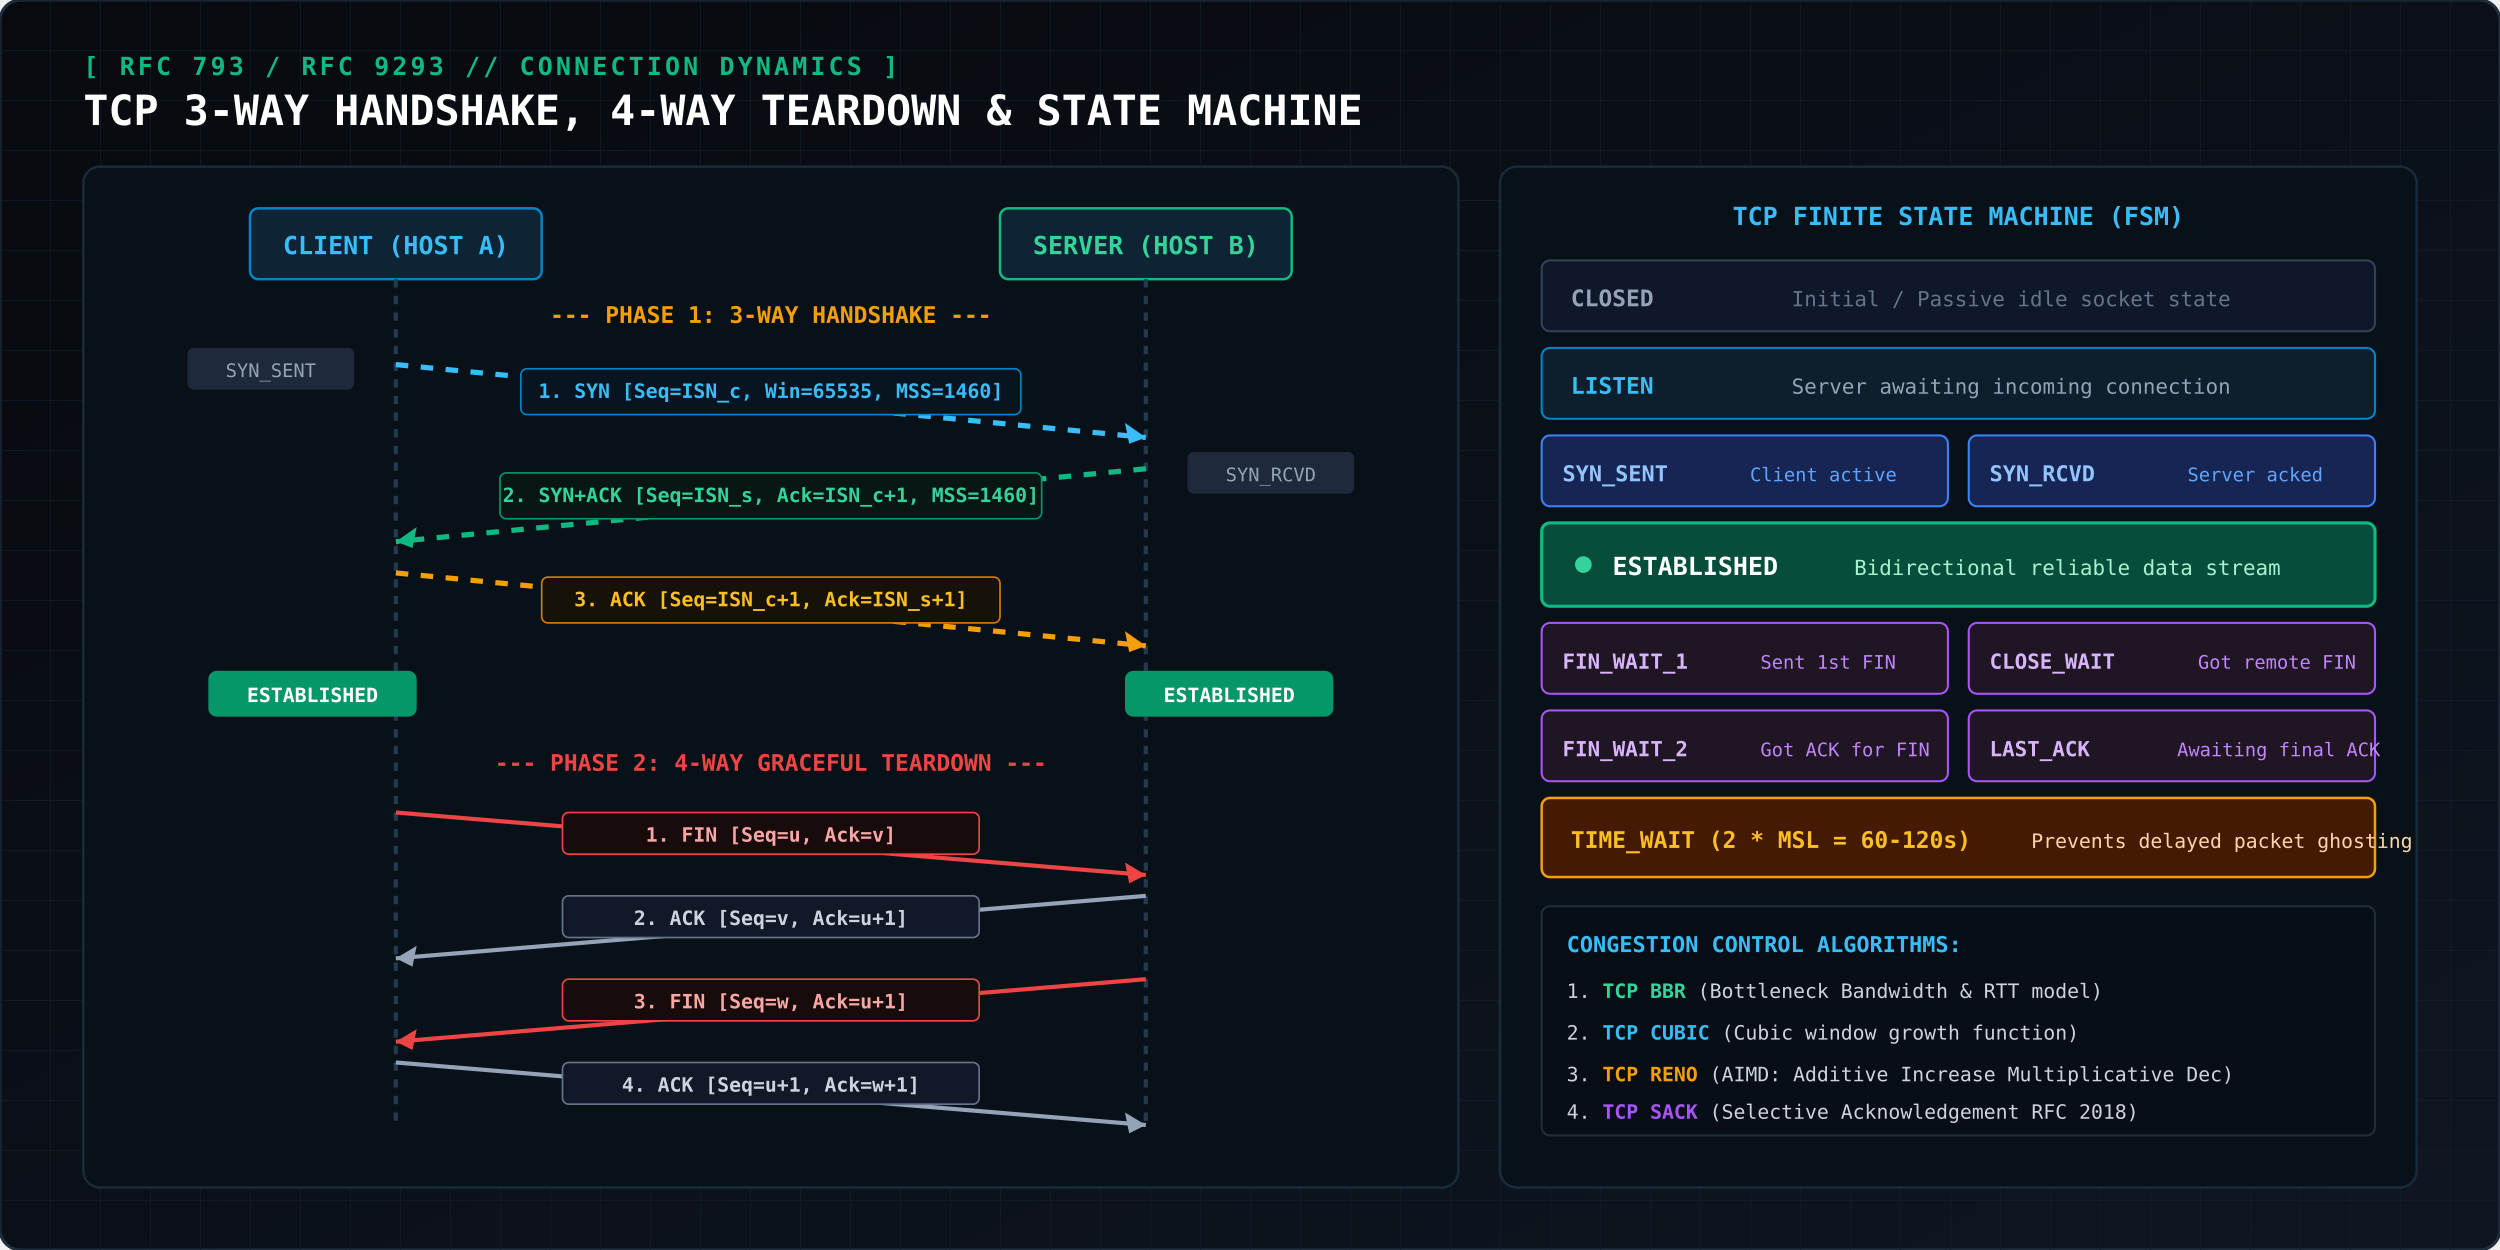
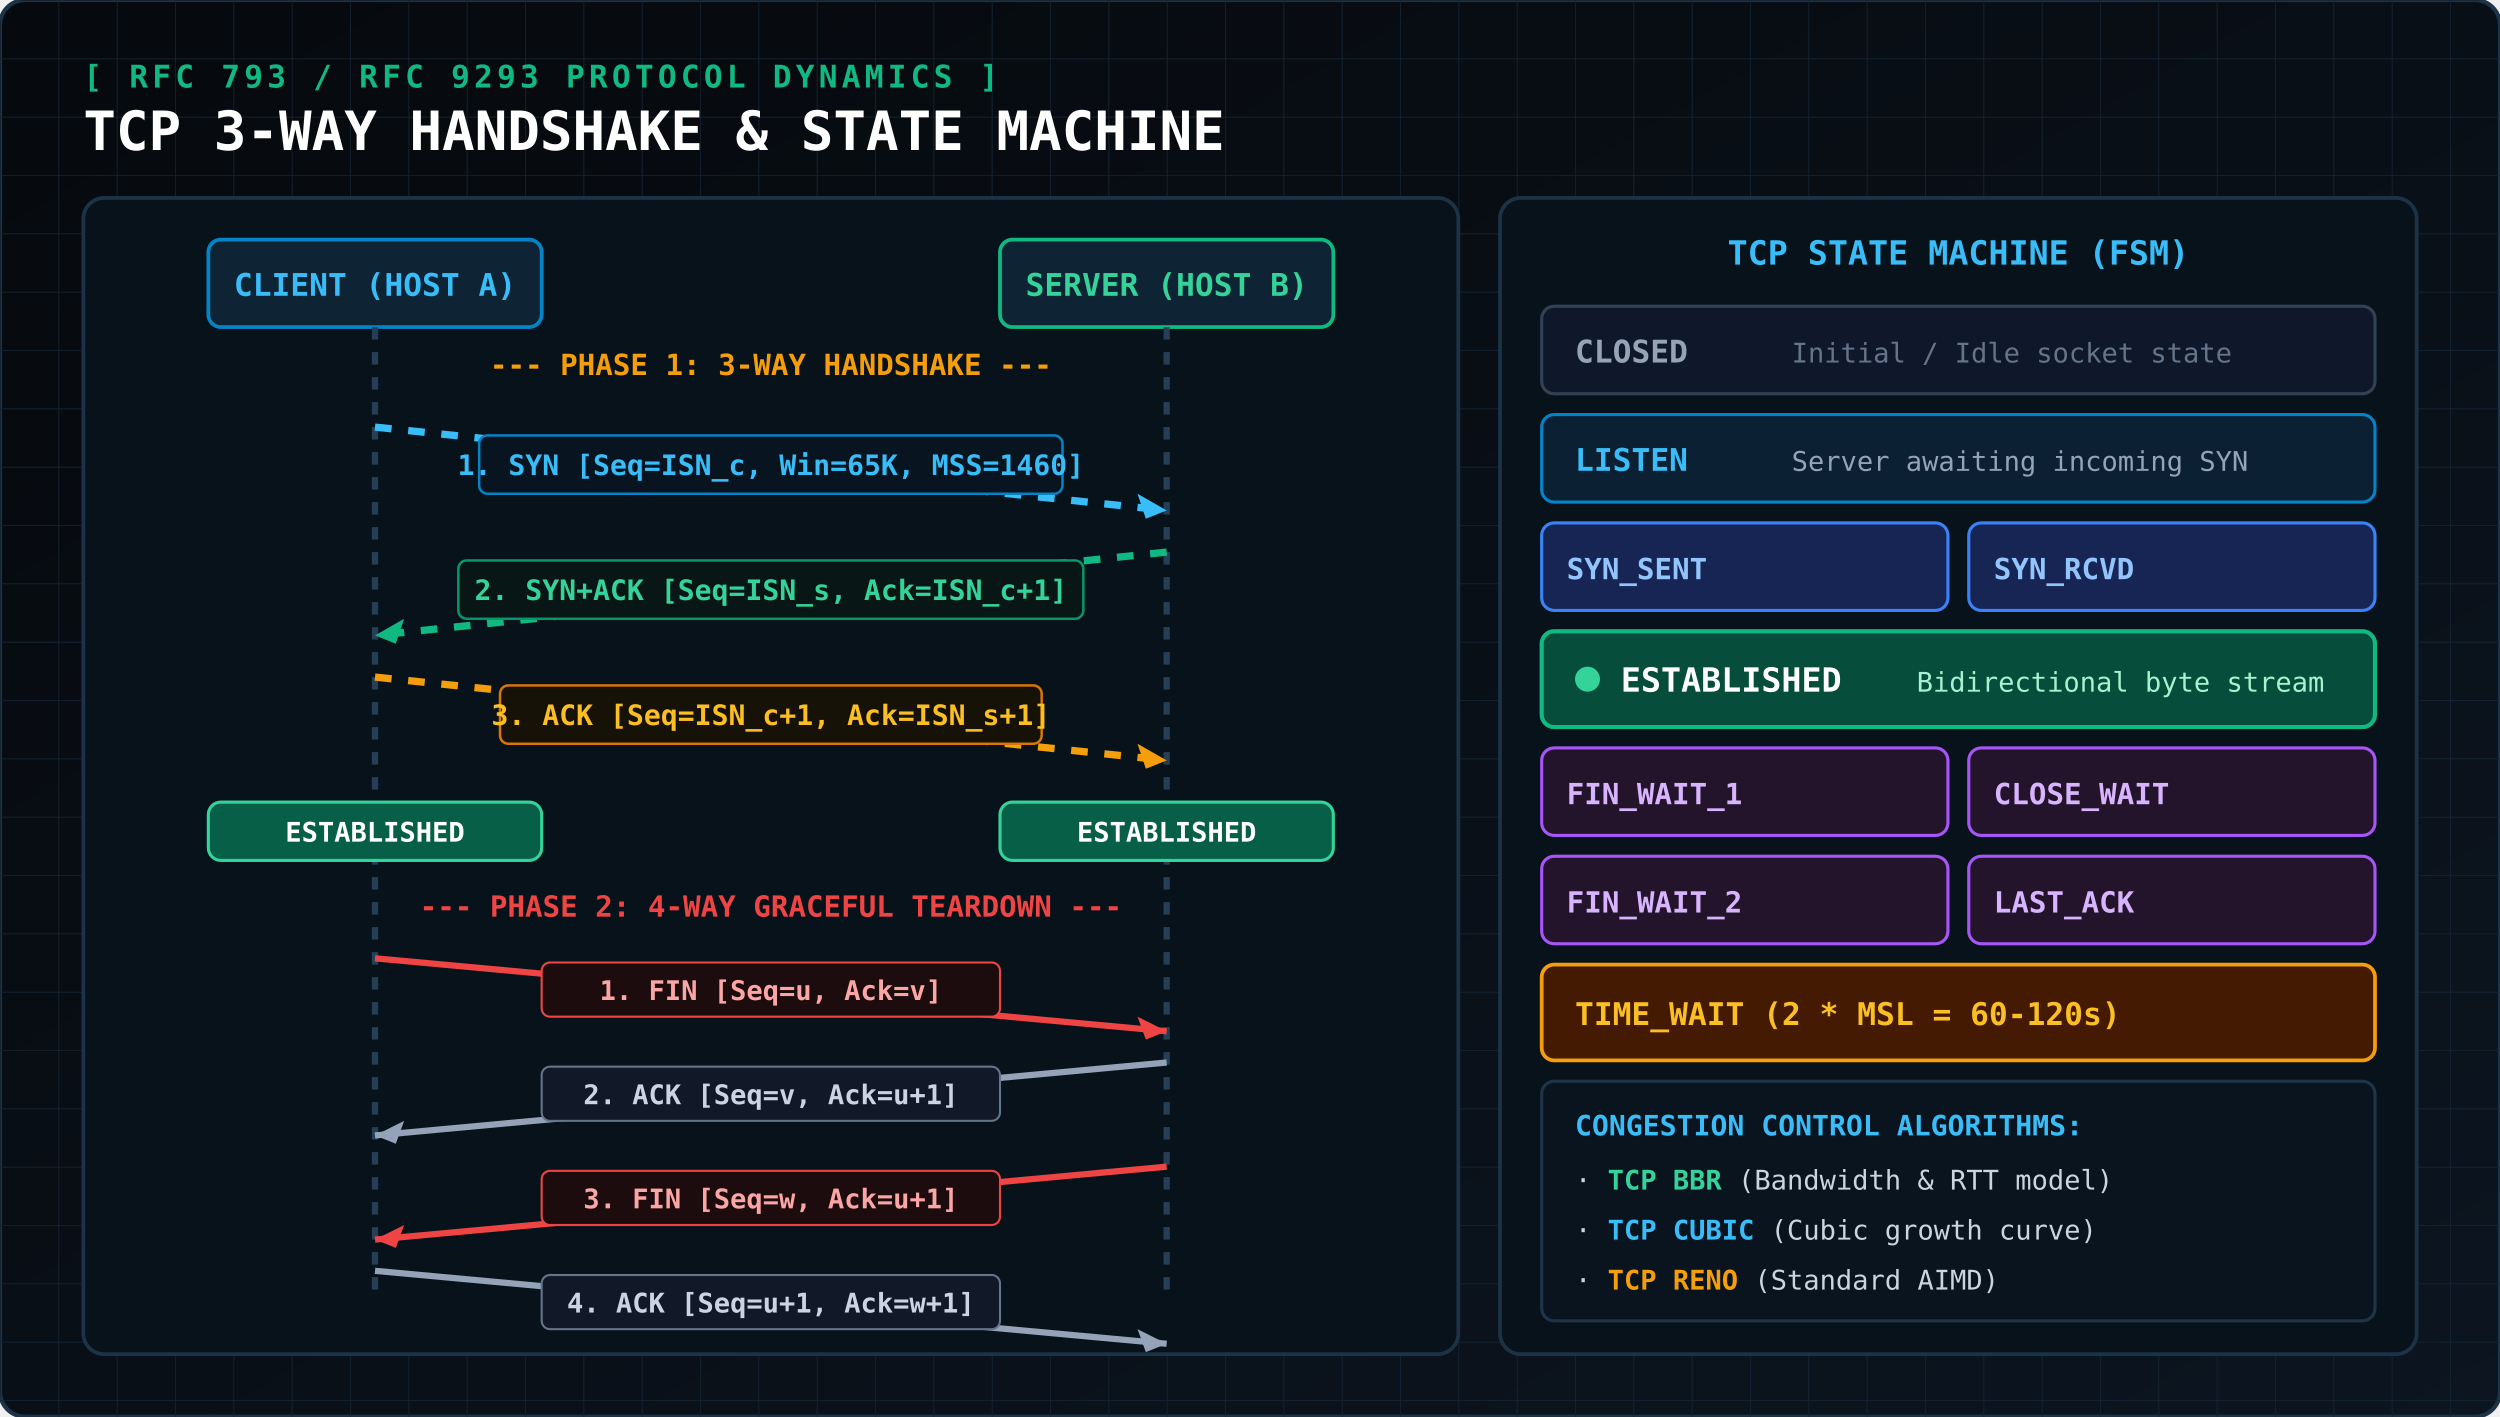
- <svg xmlns="http://www.w3.org/2000/svg" viewBox="0 0 1200 600" width="100%" height="100%">
+ <svg xmlns="http://www.w3.org/2000/svg" viewBox="0 0 1200 680" width="100%" height="100%">
  <defs>
    <linearGradient id="tcpBgGrad" x1="0%" y1="0%" x2="100%" y2="100%">
-       <stop offset="0%" stop-color="#070a0e" />
-       <stop offset="100%" stop-color="#0f1622" />
+       <stop offset="0%" stop-color="#06090d" />
+       <stop offset="100%" stop-color="#0c1520" />
    </linearGradient>
-     <pattern id="tcpGrid" width="24" height="24" patternUnits="userSpaceOnUse">
-       <path d="M 24 0 L 0 0 0 24" fill="none" stroke="#13202c" stroke-width="0.6" />
+     <pattern id="tcpGrid" width="28" height="28" patternUnits="userSpaceOnUse">
+       <path d="M 28 0 L 0 0 0 28" fill="none" stroke="#132333" stroke-width="0.8" />
    </pattern>
-     <filter id="tcpGlow" x="-20%" y="-20%" width="140%" height="140%">
-       <feGaussianBlur stdDeviation="3" result="blur" />
-       <feComposite in="SourceGraphic" in2="blur" operator="over" />
-     </filter>
  </defs>
  <style>
    .font-mono { font-family: 'JetBrains Mono', 'Fira Code', monospace; }
    .font-sans { font-family: -apple-system, BlinkMacSystemFont, 'Segoe UI', Roboto, sans-serif; }

    @keyframes synFlow {
-       0% { stroke-dashoffset: 60; }
+       0% { stroke-dashoffset: 80; }
      100% { stroke-dashoffset: 0; }
    }
-     .syn-anim { stroke-dasharray: 6 6; animation: synFlow 1.5s linear infinite; }
+     .syn-anim { stroke-dasharray: 8 8; animation: synFlow 1.5s linear infinite; }
  </style>
-   <rect width="1200" height="600" fill="url(#tcpBgGrad)" rx="10" stroke="#1e2e3d" stroke-width="1.5" />
-   <rect width="1200" height="600" fill="url(#tcpGrid)" rx="10" />
-   <g transform="translate(40, 36)">
-     <text fill="#10b981" class="font-mono" font-size="12" font-weight="700" letter-spacing="1.5">[ RFC 793 / RFC 9293 // CONNECTION DYNAMICS ]</text>
-     <text y="24" fill="#ffffff" class="font-mono" font-size="20" font-weight="900">TCP 3-WAY HANDSHAKE, 4-WAY TEARDOWN &amp; STATE MACHINE</text>
+   <rect width="1200" height="680" fill="url(#tcpBgGrad)" rx="12" stroke="#1d3347" stroke-width="2" />
+   <rect width="1200" height="680" fill="url(#tcpGrid)" rx="12" />
+   <g transform="translate(40, 42)">
+     <text fill="#10b981" class="font-mono" font-size="15" font-weight="800" letter-spacing="2">[ RFC 793 / RFC 9293 PROTOCOL DYNAMICS ]</text>
+     <text y="30" fill="#ffffff" class="font-mono" font-size="26" font-weight="900">TCP 3-WAY HANDSHAKE &amp; STATE MACHINE</text>
  </g>
-   <g transform="translate(40, 80)">
-     <rect width="660" height="490" rx="8" fill="#091118" stroke="#172b3c" stroke-width="1.2" />
-     <g transform="translate(50, 20)">
-       <rect x="30" width="140" height="34" rx="4" fill="#0e2333" stroke="#0284c7" stroke-width="1.2" />
-       <text x="100" y="22" text-anchor="middle" fill="#38bdf8" class="font-mono" font-size="12" font-weight="800">CLIENT (HOST A)</text>
-       <rect x="390" width="140" height="34" rx="4" fill="#0e2333" stroke="#10b981" stroke-width="1.2" />
-       <text x="460" y="22" text-anchor="middle" fill="#34d399" class="font-mono" font-size="12" font-weight="800">SERVER (HOST B)</text>
-       <line x1="100" y1="34" x2="100" y2="440" stroke="#233a4e" stroke-width="2" stroke-dasharray="4 4" />
-       <line x1="460" y1="34" x2="460" y2="440" stroke="#233a4e" stroke-width="2" stroke-dasharray="4 4" />
-       <text x="280" y="55" text-anchor="middle" fill="#f59e0b" class="font-mono" font-size="11" font-weight="800">--- PHASE 1: 3-WAY HANDSHAKE ---</text>
-       <g transform="translate(0, 75)">
-         <rect x="0" y="-8" width="80" height="20" rx="3" fill="#1e293b" />
-         <text x="40" y="6" text-anchor="middle" fill="#94a3b8" class="font-mono" font-size="9">SYN_SENT</text>
-         <line x1="100" y1="0" x2="460" y2="35" stroke="#38bdf8" stroke-width="2.5" class="syn-anim" />
-         <polygon points="460,35 450,28 452,38" fill="#38bdf8" />
-         <rect x="160" y="2" width="240" height="22" rx="3" fill="#08141f" stroke="#0284c7" stroke-width="0.8" />
-         <text x="280" y="16" text-anchor="middle" fill="#38bdf8" class="font-mono" font-size="9.5" font-weight="700">1. SYN [Seq=ISN_c, Win=65535, MSS=1460]</text>
+   <g transform="translate(40, 95)">
+     <rect width="660" height="555" rx="10" fill="#08121a" stroke="#1c3347" stroke-width="1.8" />
+     <g transform="translate(40, 20)">
+       <rect x="20" width="160" height="42" rx="6" fill="#0e2333" stroke="#0284c7" stroke-width="1.8" />
+       <text x="100" y="27" text-anchor="middle" fill="#38bdf8" class="font-mono" font-size="15" font-weight="900">CLIENT (HOST A)</text>
+       <rect x="400" width="160" height="42" rx="6" fill="#0e2333" stroke="#10b981" stroke-width="1.8" />
+       <text x="480" y="27" text-anchor="middle" fill="#34d399" class="font-mono" font-size="15" font-weight="900">SERVER (HOST B)</text>
+       <line x1="100" y1="42" x2="100" y2="510" stroke="#253f56" stroke-width="3" stroke-dasharray="6 6" />
+       <line x1="480" y1="42" x2="480" y2="510" stroke="#253f56" stroke-width="3" stroke-dasharray="6 6" />
+       <text x="290" y="65" text-anchor="middle" fill="#f59e0b" class="font-mono" font-size="14" font-weight="900">--- PHASE 1: 3-WAY HANDSHAKE ---</text>
+       <g transform="translate(0, 90)">
+         <line x1="100" y1="0" x2="480" y2="40" stroke="#38bdf8" stroke-width="3.5" class="syn-anim" />
+         <polygon points="480,40 466,32 470,44" fill="#38bdf8" />
+         <rect x="150" y="4" width="280" height="28" rx="4" fill="#08141f" stroke="#0284c7" stroke-width="1.2" />
+         <text x="290" y="23" text-anchor="middle" fill="#38bdf8" class="font-mono" font-size="13.5" font-weight="800">1. SYN [Seq=ISN_c, Win=65K, MSS=1460]</text>
      </g>
-       <g transform="translate(0, 125)">
-         <rect x="480" y="-8" width="80" height="20" rx="3" fill="#1e293b" />
-         <text x="520" y="6" text-anchor="middle" fill="#94a3b8" class="font-mono" font-size="9">SYN_RCVD</text>
-         <line x1="460" y1="0" x2="100" y2="35" stroke="#10b981" stroke-width="2.5" class="syn-anim" />
-         <polygon points="100,35 110,28 108,38" fill="#10b981" />
-         <rect x="150" y="2" width="260" height="22" rx="3" fill="#081615" stroke="#059669" stroke-width="0.8" />
-         <text x="280" y="16" text-anchor="middle" fill="#34d399" class="font-mono" font-size="9.5" font-weight="700">2. SYN+ACK [Seq=ISN_s, Ack=ISN_c+1, MSS=1460]</text>
+       <g transform="translate(0, 150)">
+         <line x1="480" y1="0" x2="100" y2="40" stroke="#10b981" stroke-width="3.5" class="syn-anim" />
+         <polygon points="100,40 114,32 110,44" fill="#10b981" />
+         <rect x="140" y="4" width="300" height="28" rx="4" fill="#081615" stroke="#059669" stroke-width="1.2" />
+         <text x="290" y="23" text-anchor="middle" fill="#34d399" class="font-mono" font-size="13.5" font-weight="800">2. SYN+ACK [Seq=ISN_s, Ack=ISN_c+1]</text>
      </g>
-       <g transform="translate(0, 175)">
-         <line x1="100" y1="0" x2="460" y2="35" stroke="#f59e0b" stroke-width="2.5" class="syn-anim" />
-         <polygon points="460,35 450,28 452,38" fill="#f59e0b" />
-         <rect x="170" y="2" width="220" height="22" rx="3" fill="#161208" stroke="#d97706" stroke-width="0.8" />
-         <text x="280" y="16" text-anchor="middle" fill="#fbbf24" class="font-mono" font-size="9.5" font-weight="700">3. ACK [Seq=ISN_c+1, Ack=ISN_s+1]</text>
+       <g transform="translate(0, 210)">
+         <line x1="100" y1="0" x2="480" y2="40" stroke="#f59e0b" stroke-width="3.5" class="syn-anim" />
+         <polygon points="480,40 466,32 470,44" fill="#f59e0b" />
+         <rect x="160" y="4" width="260" height="28" rx="4" fill="#161208" stroke="#d97706" stroke-width="1.2" />
+         <text x="290" y="23" text-anchor="middle" fill="#fbbf24" class="font-mono" font-size="13.5" font-weight="800">3. ACK [Seq=ISN_c+1, Ack=ISN_s+1]</text>
      </g>
-       <g transform="translate(0, 222)">
-         <rect x="10" width="100" height="22" rx="4" fill="#059669" />
-         <text x="60" y="15" text-anchor="middle" fill="#ffffff" class="font-mono" font-size="9.5" font-weight="900">ESTABLISHED</text>
-         <rect x="450" width="100" height="22" rx="4" fill="#059669" />
-         <text x="500" y="15" text-anchor="middle" fill="#ffffff" class="font-mono" font-size="9.5" font-weight="900">ESTABLISHED</text>
+       <g transform="translate(0, 270)">
+         <rect x="20" width="160" height="28" rx="6" fill="#065f46" stroke="#34d399" stroke-width="1.5" />
+         <text x="100" y="19" text-anchor="middle" fill="#ffffff" class="font-mono" font-size="13" font-weight="900">ESTABLISHED</text>
+         <rect x="400" width="160" height="28" rx="6" fill="#065f46" stroke="#34d399" stroke-width="1.5" />
+         <text x="480" y="19" text-anchor="middle" fill="#ffffff" class="font-mono" font-size="13" font-weight="900">ESTABLISHED</text>
      </g>
-       <text x="280" y="270" text-anchor="middle" fill="#ef4444" class="font-mono" font-size="11" font-weight="800">--- PHASE 2: 4-WAY GRACEFUL TEARDOWN ---</text>
-       <g transform="translate(0, 290)">
-         <line x1="100" y1="0" x2="460" y2="30" stroke="#ef4444" stroke-width="2" />
-         <polygon points="460,30 450,24 452,34" fill="#ef4444" />
-         <rect x="180" y="0" width="200" height="20" rx="3" fill="#180b0b" stroke="#ef4444" stroke-width="0.8" />
-         <text x="280" y="14" text-anchor="middle" fill="#fca5a5" class="font-mono" font-size="9.5" font-weight="700">1. FIN [Seq=u, Ack=v]</text>
+       <text x="290" y="325" text-anchor="middle" fill="#ef4444" class="font-mono" font-size="14" font-weight="900">--- PHASE 2: 4-WAY GRACEFUL TEARDOWN ---</text>
+       <g transform="translate(0, 345)">
+         <line x1="100" y1="0" x2="480" y2="35" stroke="#ef4444" stroke-width="3" />
+         <polygon points="480,35 466,28 470,39" fill="#ef4444" />
+         <rect x="180" y="2" width="220" height="26" rx="4" fill="#1c0c0e" stroke="#ef4444" stroke-width="1" />
+         <text x="290" y="20" text-anchor="middle" fill="#fca5a5" class="font-mono" font-size="13" font-weight="800">1. FIN [Seq=u, Ack=v]</text>
      </g>
-       <g transform="translate(0, 330)">
-         <line x1="460" y1="0" x2="100" y2="30" stroke="#94a3b8" stroke-width="2" />
-         <polygon points="100,30 110,24 108,34" fill="#94a3b8" />
-         <rect x="180" y="0" width="200" height="20" rx="3" fill="#111827" stroke="#64748b" stroke-width="0.8" />
-         <text x="280" y="14" text-anchor="middle" fill="#cbd5e1" class="font-mono" font-size="9.5" font-weight="700">2. ACK [Seq=v, Ack=u+1]</text>
+       <g transform="translate(0, 395)">
+         <line x1="480" y1="0" x2="100" y2="35" stroke="#94a3b8" stroke-width="3" />
+         <polygon points="100,35 114,28 110,39" fill="#94a3b8" />
+         <rect x="180" y="2" width="220" height="26" rx="4" fill="#111827" stroke="#64748b" stroke-width="1" />
+         <text x="290" y="20" text-anchor="middle" fill="#cbd5e1" class="font-mono" font-size="13" font-weight="800">2. ACK [Seq=v, Ack=u+1]</text>
      </g>
-       <g transform="translate(0, 370)">
-         <line x1="460" y1="0" x2="100" y2="30" stroke="#ef4444" stroke-width="2" />
-         <polygon points="100,30 110,24 108,34" fill="#ef4444" />
-         <rect x="180" y="0" width="200" height="20" rx="3" fill="#180b0b" stroke="#ef4444" stroke-width="0.8" />
-         <text x="280" y="14" text-anchor="middle" fill="#fca5a5" class="font-mono" font-size="9.5" font-weight="700">3. FIN [Seq=w, Ack=u+1]</text>
+       <g transform="translate(0, 445)">
+         <line x1="480" y1="0" x2="100" y2="35" stroke="#ef4444" stroke-width="3" />
+         <polygon points="100,35 114,28 110,39" fill="#ef4444" />
+         <rect x="180" y="2" width="220" height="26" rx="4" fill="#1c0c0e" stroke="#ef4444" stroke-width="1" />
+         <text x="290" y="20" text-anchor="middle" fill="#fca5a5" class="font-mono" font-size="13" font-weight="800">3. FIN [Seq=w, Ack=u+1]</text>
      </g>
-       <g transform="translate(0, 410)">
-         <line x1="100" y1="0" x2="460" y2="30" stroke="#94a3b8" stroke-width="2" />
-         <polygon points="460,30 450,24 452,34" fill="#94a3b8" />
-         <rect x="180" y="0" width="200" height="20" rx="3" fill="#111827" stroke="#64748b" stroke-width="0.8" />
-         <text x="280" y="14" text-anchor="middle" fill="#cbd5e1" class="font-mono" font-size="9.5" font-weight="700">4. ACK [Seq=u+1, Ack=w+1]</text>
+       <g transform="translate(0, 495)">
+         <line x1="100" y1="0" x2="480" y2="35" stroke="#94a3b8" stroke-width="3" />
+         <polygon points="480,35 466,28 470,39" fill="#94a3b8" />
+         <rect x="180" y="2" width="220" height="26" rx="4" fill="#111827" stroke="#64748b" stroke-width="1" />
+         <text x="290" y="20" text-anchor="middle" fill="#cbd5e1" class="font-mono" font-size="13" font-weight="800">4. ACK [Seq=u+1, Ack=w+1]</text>
      </g>
    </g>
  </g>
-   <g transform="translate(720, 80)">
-     <rect width="440" height="490" rx="8" fill="#091118" stroke="#172b3c" stroke-width="1.2" />
-     <text x="220" y="28" text-anchor="middle" fill="#38bdf8" class="font-mono" font-size="12" font-weight="800">TCP FINITE STATE MACHINE (FSM)</text>
-     <g transform="translate(20, 45)">
-       <rect width="400" height="34" rx="4" fill="#0f172a" stroke="#334155" stroke-width="1" />
-       <text x="14" y="22" fill="#94a3b8" class="font-mono" font-size="11" font-weight="800">CLOSED</text>
-       <text x="120" y="22" fill="#64748b" class="font-mono" font-size="10">Initial / Passive idle socket state</text>
-       <g transform="translate(0, 42)">
-         <rect width="400" height="34" rx="4" fill="#0d1f2d" stroke="#0284c7" stroke-width="1" />
-         <text x="14" y="22" fill="#38bdf8" class="font-mono" font-size="11" font-weight="800">LISTEN</text>
-         <text x="120" y="22" fill="#94a3b8" class="font-mono" font-size="10">Server awaiting incoming connection</text>
+   <g transform="translate(720, 95)">
+     <rect width="440" height="555" rx="10" fill="#08121a" stroke="#1c3347" stroke-width="1.8" />
+     <text x="220" y="32" text-anchor="middle" fill="#38bdf8" class="font-mono" font-size="16" font-weight="900">TCP STATE MACHINE (FSM)</text>
+     <g transform="translate(20, 52)">
+       <rect width="400" height="42" rx="6" fill="#0f172a" stroke="#334155" stroke-width="1.5" />
+       <text x="16" y="27" fill="#94a3b8" class="font-mono" font-size="15" font-weight="900">CLOSED</text>
+       <text x="120" y="27" fill="#64748b" class="font-mono" font-size="13">Initial / Idle socket state</text>
+       <g transform="translate(0, 52)">
+         <rect width="400" height="42" rx="6" fill="#0c2033" stroke="#0284c7" stroke-width="1.5" />
+         <text x="16" y="27" fill="#38bdf8" class="font-mono" font-size="15" font-weight="900">LISTEN</text>
+         <text x="120" y="27" fill="#94a3b8" class="font-mono" font-size="13">Server awaiting incoming SYN</text>
      </g>
-       <g transform="translate(0, 84)">
-         <rect width="195" height="34" rx="4" fill="#172554" stroke="#3b82f6" stroke-width="1" />
-         <text x="10" y="22" fill="#93c5fd" class="font-mono" font-size="10.5" font-weight="800">SYN_SENT</text>
-         <text x="100" y="22" fill="#60a5fa" class="font-mono" font-size="9">Client active</text>
-         <rect x="205" width="195" height="34" rx="4" fill="#172554" stroke="#3b82f6" stroke-width="1" />
-         <text x="215" y="22" fill="#93c5fd" class="font-mono" font-size="10.5" font-weight="800">SYN_RCVD</text>
-         <text x="310" y="22" fill="#60a5fa" class="font-mono" font-size="9">Server acked</text>
+       <g transform="translate(0, 104)">
+         <rect width="195" height="42" rx="6" fill="#172554" stroke="#3b82f6" stroke-width="1.5" />
+         <text x="12" y="27" fill="#93c5fd" class="font-mono" font-size="14" font-weight="900">SYN_SENT</text>
+         <rect x="205" width="195" height="42" rx="6" fill="#172554" stroke="#3b82f6" stroke-width="1.5" />
+         <text x="217" y="27" fill="#93c5fd" class="font-mono" font-size="14" font-weight="900">SYN_RCVD</text>
      </g>
-       <g transform="translate(0, 126)">
-         <rect width="400" height="40" rx="4" fill="#064e3b" stroke="#10b981" stroke-width="1.5" />
-         <circle cx="20" cy="20" r="4" fill="#34d399" />
-         <text x="34" y="25" fill="#ffffff" class="font-mono" font-size="12" font-weight="900">ESTABLISHED</text>
-         <text x="150" y="25" fill="#a7f3d0" class="font-mono" font-size="10">Bidirectional reliable data stream</text>
+       <g transform="translate(0, 156)">
+         <rect width="400" height="46" rx="6" fill="#064e3b" stroke="#10b981" stroke-width="2" />
+         <circle cx="22" cy="23" r="6" fill="#34d399" />
+         <text x="38" y="29" fill="#ffffff" class="font-mono" font-size="16" font-weight="900">ESTABLISHED</text>
+         <text x="180" y="29" fill="#a7f3d0" class="font-mono" font-size="13">Bidirectional byte stream</text>
      </g>
-       <g transform="translate(0, 174)">
-         <rect width="195" height="34" rx="4" fill="#1f1523" stroke="#a855f7" stroke-width="1" />
-         <text x="10" y="22" fill="#d8b4fe" class="font-mono" font-size="10" font-weight="800">FIN_WAIT_1</text>
-         <text x="105" y="22" fill="#c084fc" class="font-mono" font-size="9">Sent 1st FIN</text>
-         <rect x="205" width="195" height="34" rx="4" fill="#1f1523" stroke="#a855f7" stroke-width="1" />
-         <text x="215" y="22" fill="#d8b4fe" class="font-mono" font-size="10" font-weight="800">CLOSE_WAIT</text>
-         <text x="315" y="22" fill="#c084fc" class="font-mono" font-size="9">Got remote FIN</text>
+       <g transform="translate(0, 212)">
+         <rect width="195" height="42" rx="6" fill="#24142b" stroke="#a855f7" stroke-width="1.5" />
+         <text x="12" y="27" fill="#d8b4fe" class="font-mono" font-size="14" font-weight="900">FIN_WAIT_1</text>
+         <rect x="205" width="195" height="42" rx="6" fill="#24142b" stroke="#a855f7" stroke-width="1.5" />
+         <text x="217" y="27" fill="#d8b4fe" class="font-mono" font-size="14" font-weight="900">CLOSE_WAIT</text>
      </g>
-       <g transform="translate(0, 216)">
-         <rect width="195" height="34" rx="4" fill="#1f1523" stroke="#a855f7" stroke-width="1" />
-         <text x="10" y="22" fill="#d8b4fe" class="font-mono" font-size="10" font-weight="800">FIN_WAIT_2</text>
-         <text x="105" y="22" fill="#c084fc" class="font-mono" font-size="9">Got ACK for FIN</text>
-         <rect x="205" width="195" height="34" rx="4" fill="#1f1523" stroke="#a855f7" stroke-width="1" />
-         <text x="215" y="22" fill="#d8b4fe" class="font-mono" font-size="10" font-weight="800">LAST_ACK</text>
-         <text x="305" y="22" fill="#c084fc" class="font-mono" font-size="9">Awaiting final ACK</text>
+       <g transform="translate(0, 264)">
+         <rect width="195" height="42" rx="6" fill="#24142b" stroke="#a855f7" stroke-width="1.5" />
+         <text x="12" y="27" fill="#d8b4fe" class="font-mono" font-size="14" font-weight="900">FIN_WAIT_2</text>
+         <rect x="205" width="195" height="42" rx="6" fill="#24142b" stroke="#a855f7" stroke-width="1.5" />
+         <text x="217" y="27" fill="#d8b4fe" class="font-mono" font-size="14" font-weight="900">LAST_ACK</text>
      </g>
-       <g transform="translate(0, 258)">
-         <rect width="400" height="38" rx="4" fill="#451a03" stroke="#f59e0b" stroke-width="1.2" />
-         <text x="14" y="24" fill="#fbbf24" class="font-mono" font-size="11" font-weight="800">TIME_WAIT (2 * MSL = 60-120s)</text>
-         <text x="235" y="24" fill="#fed7aa" class="font-mono" font-size="9.5">Prevents delayed packet ghosting</text>
+       <g transform="translate(0, 316)">
+         <rect width="400" height="46" rx="6" fill="#451a03" stroke="#f59e0b" stroke-width="1.8" />
+         <text x="16" y="29" fill="#fbbf24" class="font-mono" font-size="15" font-weight="900">TIME_WAIT (2 * MSL = 60-120s)</text>
      </g>
-       <g transform="translate(0, 310)">
-         <rect width="400" height="110" rx="4" fill="#080e15" stroke="#1f2d3d" stroke-width="1" />
-         <text x="12" y="22" fill="#38bdf8" class="font-mono" font-size="10.5" font-weight="800">CONGESTION CONTROL ALGORITHMS:</text>
-         <text x="12" y="44" fill="#cbd5e1" class="font-mono" font-size="9.5">1. <tspan fill="#34d399" font-weight="700">TCP BBR</tspan> (Bottleneck Bandwidth &amp; RTT model)</text>
-         <text x="12" y="64" fill="#cbd5e1" class="font-mono" font-size="9.5">2. <tspan fill="#38bdf8" font-weight="700">TCP CUBIC</tspan> (Cubic window growth function)</text>
-         <text x="12" y="84" fill="#cbd5e1" class="font-mono" font-size="9.5">3. <tspan fill="#f59e0b" font-weight="700">TCP RENO</tspan> (AIMD: Additive Increase Multiplicative Dec)</text>
-         <text x="12" y="102" fill="#cbd5e1" class="font-mono" font-size="9.5">4. <tspan fill="#a855f7" font-weight="700">TCP SACK</tspan> (Selective Acknowledgement RFC 2018)</text>
+       <g transform="translate(0, 372)">
+         <rect width="400" height="115" rx="6" fill="#09141f" stroke="#1f3448" stroke-width="1.5" />
+         <text x="16" y="26" fill="#38bdf8" class="font-mono" font-size="13.5" font-weight="800">CONGESTION CONTROL ALGORITHMS:</text>
+         <text x="16" y="52" fill="#cbd5e1" class="font-mono" font-size="13">· <tspan fill="#34d399" font-weight="800">TCP BBR</tspan> (Bandwidth &amp; RTT model)</text>
+         <text x="16" y="76" fill="#cbd5e1" class="font-mono" font-size="13">· <tspan fill="#38bdf8" font-weight="800">TCP CUBIC</tspan> (Cubic growth curve)</text>
+         <text x="16" y="100" fill="#cbd5e1" class="font-mono" font-size="13">· <tspan fill="#f59e0b" font-weight="800">TCP RENO</tspan> (Standard AIMD)</text>
      </g>
    </g>
  </g>
</svg>
